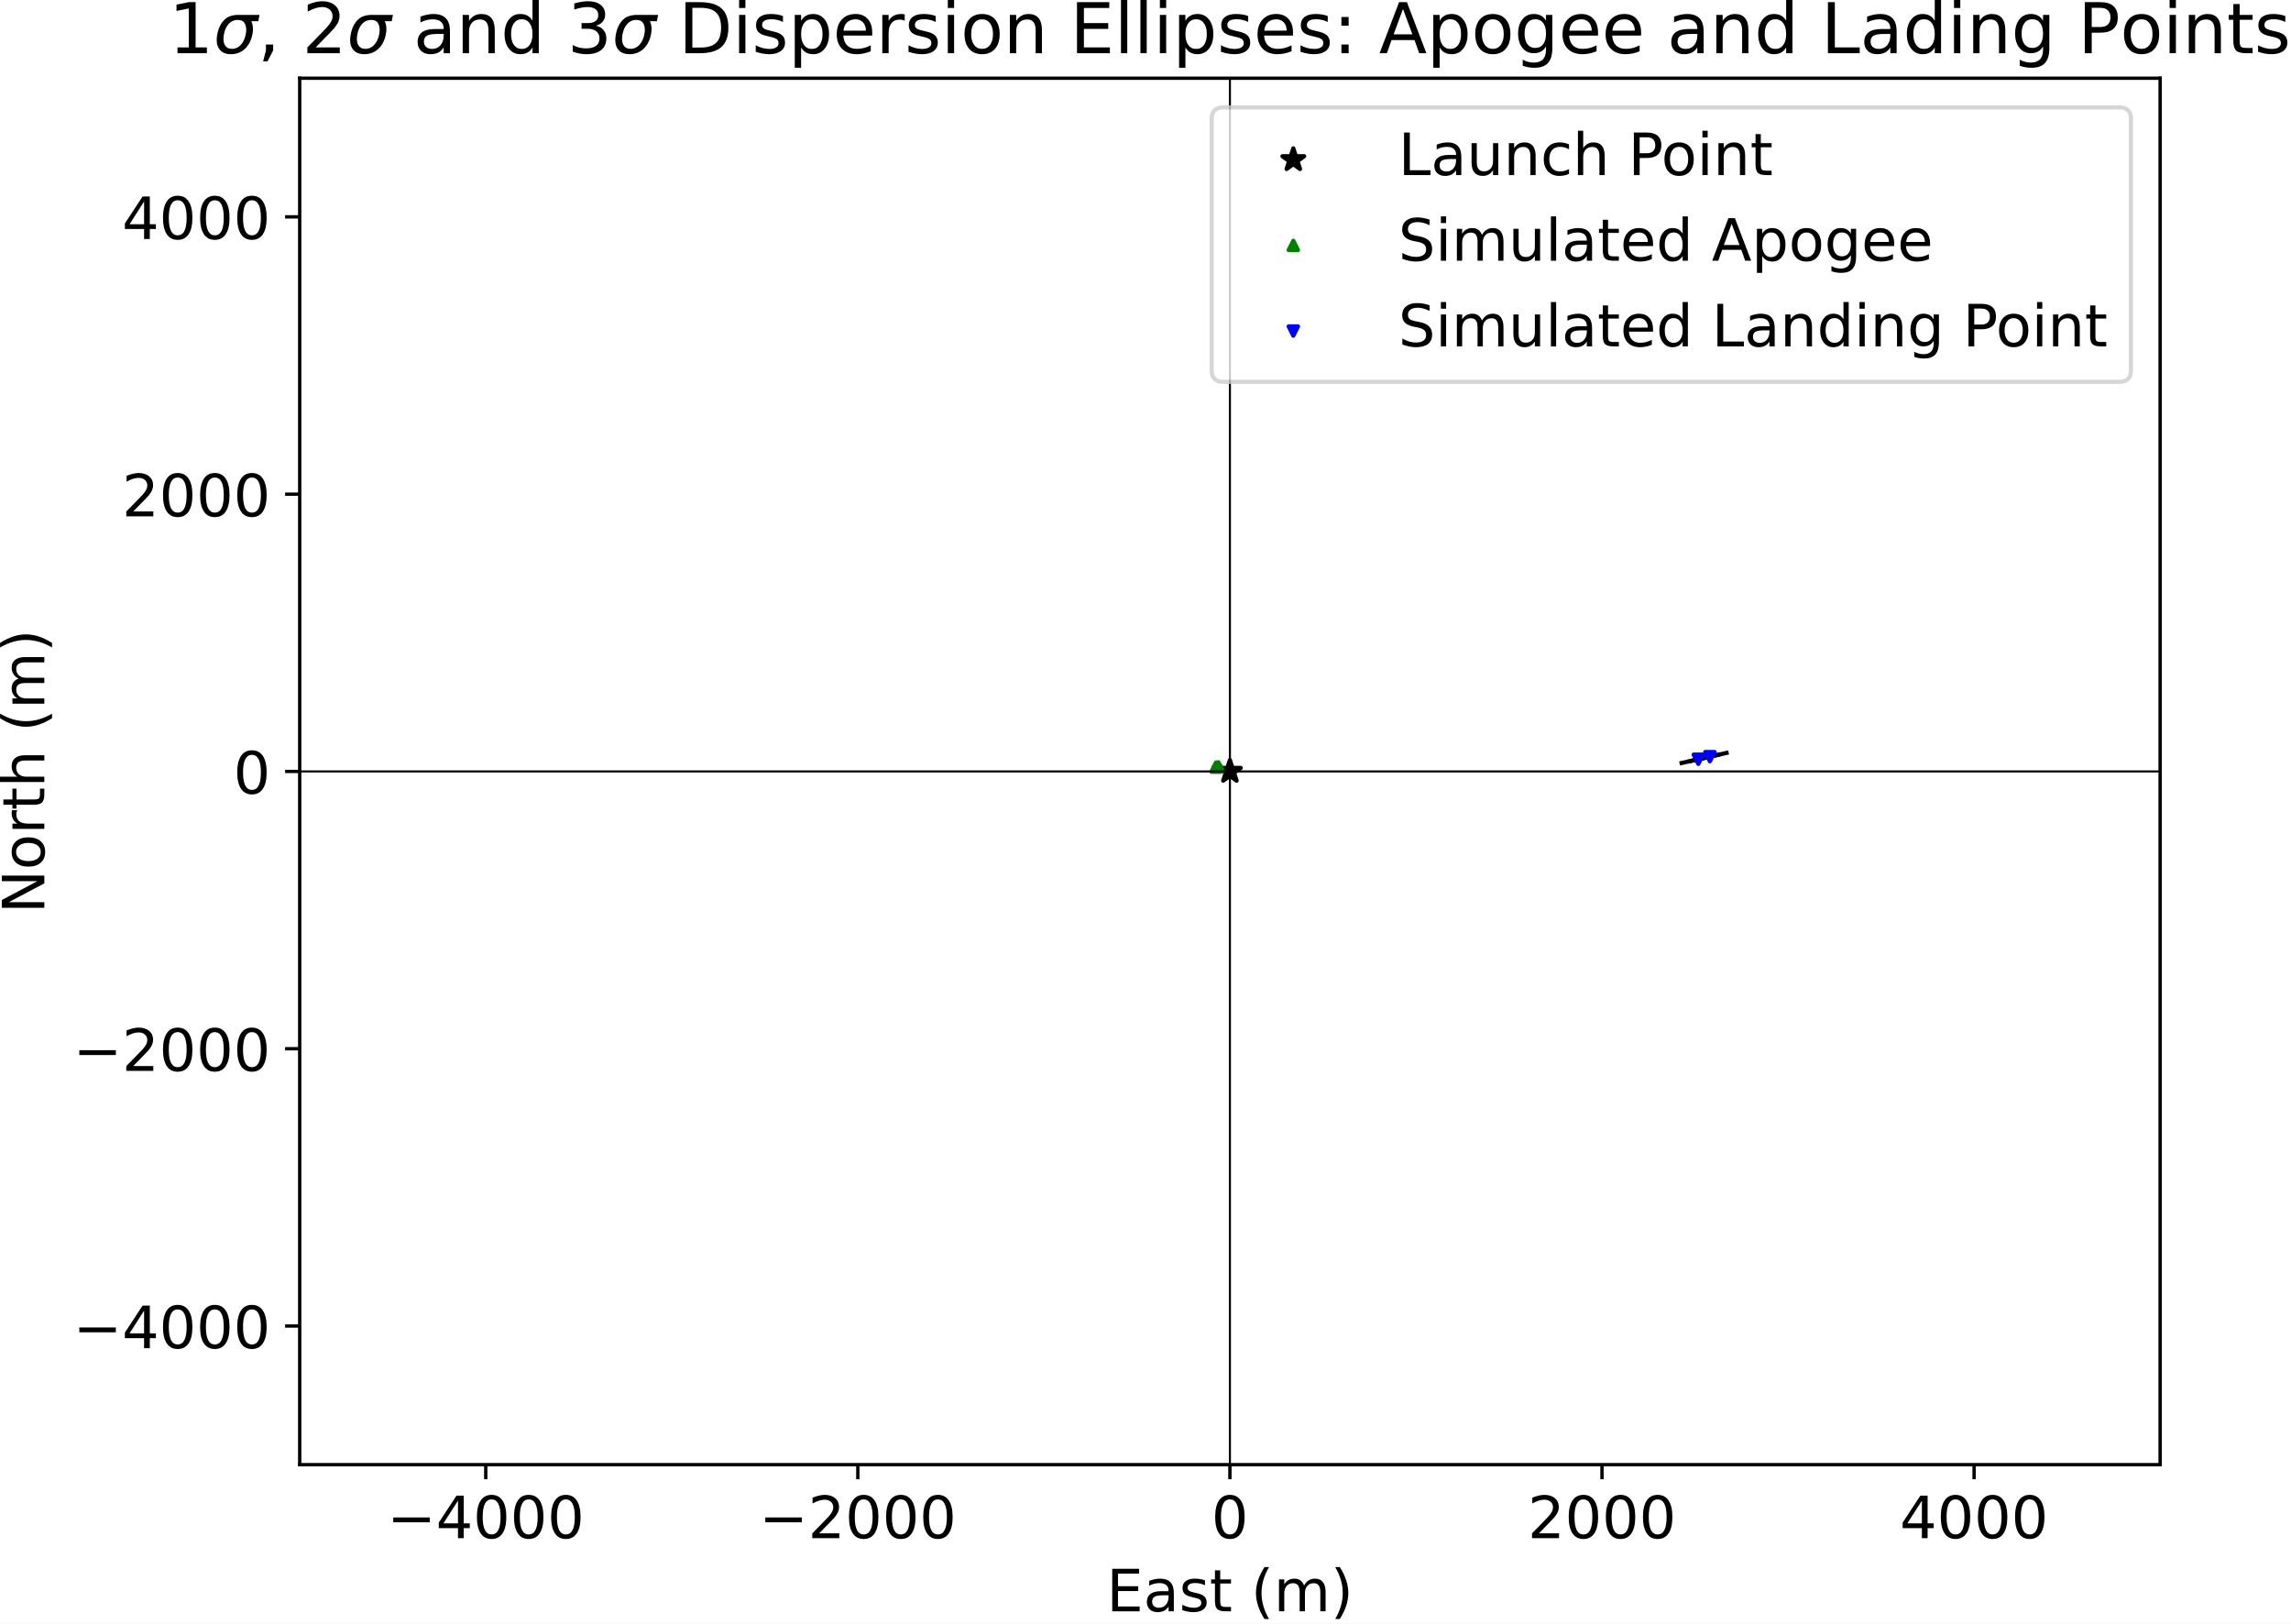
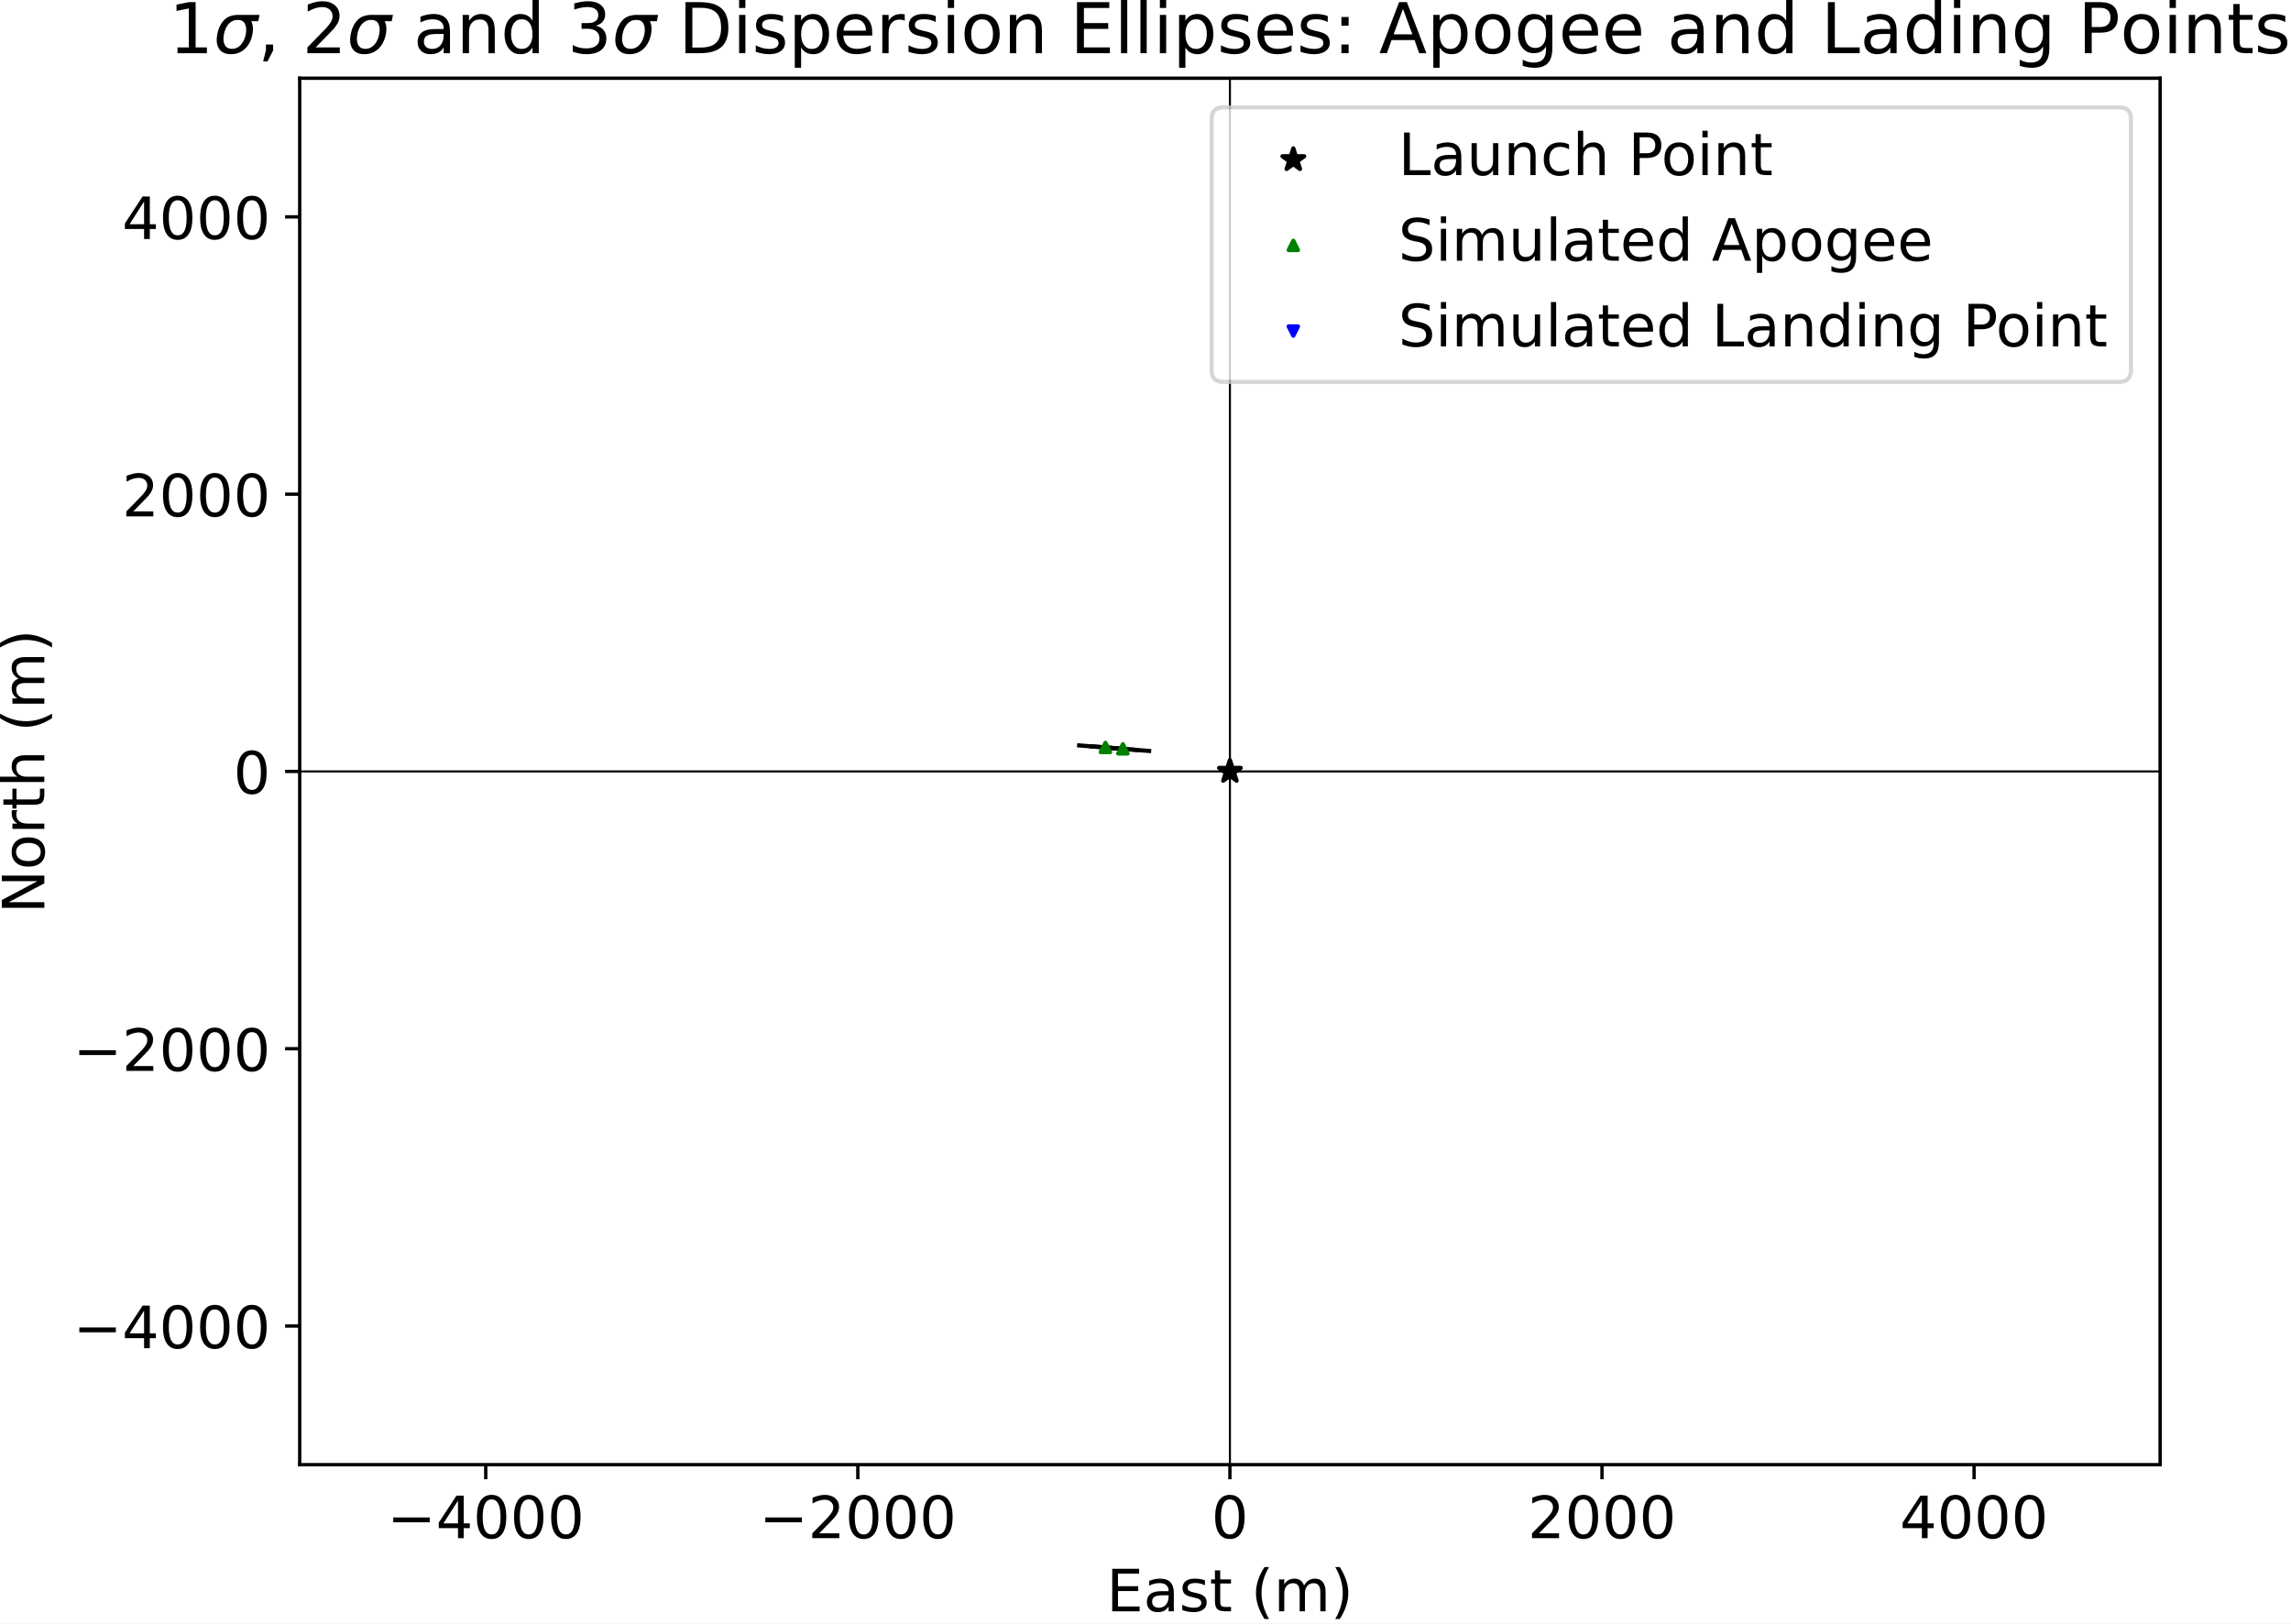
<svg xmlns="http://www.w3.org/2000/svg" xmlns:xlink="http://www.w3.org/1999/xlink" width="549.715pt" height="389.507pt" viewBox="0 0 549.715 389.507" version="1.1">
  <defs>
    <style type="text/css">*{stroke-linejoin: round; stroke-linecap: butt}</style>
  </defs>
  <g id="figure_1">
    <g id="patch_1">
      <path d="M 0 389.507  L 549.715 389.507  L 549.715 0  L 0 0  z " style="fill: #ffffff" />
    </g>
    <g id="axes_1">
      <g id="patch_2">
        <path d="M 71.911 351.408  L 518.311 351.408  L 518.311 18.768  L 71.911 18.768  z " style="fill: #ffffff" />
      </g>
      <g id="patch_3">
-         <path d="M 408.889 181.852  C 408.369 181.969 407.871 182.082 407.503 182.164  C 407.136 182.247 406.929 182.294 406.929 182.294  C 406.929 182.294 407.136 182.247 407.503 182.164  C 407.871 182.082 408.369 181.969 408.889 181.852  C 409.409 181.735 409.908 181.622 410.275 181.54  C 410.643 181.457 410.85 181.41 410.85 181.41  C 410.85 181.41 410.643 181.457 410.275 181.54  C 409.908 181.622 409.409 181.735 408.889 181.852  z " clip-path="url(#p4b43467d8d)" style="fill: #0000ff; fill-opacity: 0.2; stroke: #000000; stroke-linejoin: miter" />
+         <path d="M 800.606 -0.223  C 801.495 -0.998 802.349 -1.742 802.978 -2.29  C 803.607 -2.839 803.961 -3.147 803.961 -3.147  C 803.961 -3.147 803.607 -2.839 802.978 -2.29  C 802.349 -1.742 801.495 -0.998 800.606 -0.223  C 799.716 0.553 798.862 1.297 798.233 1.845  C 797.604 2.393 797.251 2.701 797.251 2.701  C 797.251 2.701 797.604 2.393 798.233 1.845  C 798.862 1.297 799.716 0.553 800.606 -0.223  z " clip-path="url(#pd223a9adf5)" style="fill: #0000ff; fill-opacity: 0.2; stroke: #000000; stroke-linejoin: miter" />
      </g>
      <g id="patch_4">
-         <path d="M 408.889 181.852  C 407.85 182.086 406.852 182.311 406.117 182.477  C 405.382 182.642 404.969 182.736 404.969 182.736  C 404.969 182.736 405.382 182.642 406.117 182.477  C 406.852 182.311 407.85 182.086 408.889 181.852  C 409.929 181.618 410.926 181.393 411.662 181.227  C 412.397 181.062 412.81 180.968 412.81 180.968  C 412.81 180.968 412.397 181.062 411.662 181.227  C 410.926 181.393 409.929 181.618 408.889 181.852  z " clip-path="url(#p4b43467d8d)" style="fill: #0000ff; fill-opacity: 0.2; stroke: #000000; stroke-linejoin: miter" />
+         <path d="M 800.606 -0.223  C 802.385 -1.774 804.092 -3.261 805.351 -4.358  C 806.609 -5.455 807.316 -6.071 807.316 -6.071  C 807.316 -6.071 806.609 -5.455 805.351 -4.358  C 804.092 -3.261 802.385 -1.774 800.606 -0.223  C 798.826 1.328 797.119 2.816 795.861 3.912  C 794.602 5.009 793.895 5.625 793.895 5.625  C 793.895 5.625 794.602 5.009 795.861 3.912  C 797.119 2.816 798.826 1.328 800.606 -0.223  z " clip-path="url(#pd223a9adf5)" style="fill: #0000ff; fill-opacity: 0.2; stroke: #000000; stroke-linejoin: miter" />
      </g>
      <g id="patch_5">
-         <path d="M 408.889 181.852  C 407.33 182.203 405.834 182.541 404.731 182.789  C 403.628 183.038 403.008 183.177 403.008 183.177  C 403.008 183.177 403.628 183.038 404.731 182.789  C 405.834 182.541 407.33 182.203 408.889 181.852  C 410.449 181.501 411.945 181.163 413.048 180.915  C 414.151 180.666 414.77 180.527 414.77 180.527  C 414.77 180.527 414.151 180.666 413.048 180.915  C 411.945 181.163 410.449 181.501 408.889 181.852  z " clip-path="url(#p4b43467d8d)" style="fill: #0000ff; fill-opacity: 0.2; stroke: #000000; stroke-linejoin: miter" />
+         <path d="M 800.606 -0.223  C 803.275 -2.549 805.835 -4.781 807.723 -6.426  C 809.611 -8.071 810.671 -8.995 810.671 -8.995  C 810.671 -8.995 809.611 -8.071 807.723 -6.426  C 805.835 -4.781 803.275 -2.549 800.606 -0.223  C 797.936 2.104 795.376 4.335 793.488 5.98  C 791.601 7.625 790.54 8.549 790.54 8.549  C 790.54 8.549 791.601 7.625 793.488 5.98  C 795.376 4.335 797.936 2.104 800.606 -0.223  z " clip-path="url(#pd223a9adf5)" style="fill: #0000ff; fill-opacity: 0.2; stroke: #000000; stroke-linejoin: miter" />
      </g>
      <g id="patch_6">
-         <path d="M 292.063 184.025  C 291.956 184.035 291.852 184.044 291.776 184.051  C 291.7 184.058 291.657 184.062 291.657 184.062  C 291.657 184.062 291.7 184.058 291.776 184.051  C 291.852 184.044 291.956 184.035 292.063 184.025  C 292.171 184.015 292.275 184.006 292.351 183.999  C 292.427 183.993 292.47 183.989 292.47 183.989  C 292.47 183.989 292.427 183.993 292.351 183.999  C 292.275 184.006 292.171 184.015 292.063 184.025  z " clip-path="url(#p4b43467d8d)" style="fill: #00ff00; fill-opacity: 0.2; stroke: #000000; stroke-linejoin: miter" />
+         <path d="M 267.336 179.505  C 266.55 179.443 265.796 179.383 265.241 179.339  C 264.685 179.295 264.373 179.27 264.373 179.27  C 264.373 179.27 264.685 179.295 265.241 179.339  C 265.796 179.383 266.55 179.443 267.336 179.505  C 268.121 179.567 268.875 179.627 269.431 179.671  C 269.986 179.714 270.298 179.739 270.298 179.739  C 270.298 179.739 269.986 179.714 269.431 179.671  C 268.875 179.627 268.121 179.567 267.336 179.505  z " clip-path="url(#pd223a9adf5)" style="fill: #00ff00; fill-opacity: 0.2; stroke: #000000; stroke-linejoin: miter" />
      </g>
      <g id="patch_7">
-         <path d="M 292.063 184.025  C 291.848 184.044 291.641 184.063 291.488 184.077  C 291.336 184.09 291.25 184.098 291.25 184.098  C 291.25 184.098 291.336 184.09 291.488 184.077  C 291.641 184.063 291.848 184.044 292.063 184.025  C 292.279 184.006 292.486 183.987 292.638 183.974  C 292.791 183.96 292.877 183.952 292.877 183.952  C 292.877 183.952 292.791 183.96 292.638 183.974  C 292.486 183.987 292.279 184.006 292.063 184.025  z " clip-path="url(#p4b43467d8d)" style="fill: #00ff00; fill-opacity: 0.2; stroke: #000000; stroke-linejoin: miter" />
+         <path d="M 267.336 179.505  C 265.764 179.38 264.257 179.261 263.146 179.173  C 262.035 179.085 261.41 179.036 261.41 179.036  C 261.41 179.036 262.035 179.085 263.146 179.173  C 264.257 179.261 265.764 179.38 267.336 179.505  C 268.907 179.629 270.414 179.748 271.526 179.836  C 272.637 179.924 273.261 179.974 273.261 179.974  C 273.261 179.974 272.637 179.924 271.526 179.836  C 270.414 179.748 268.907 179.629 267.336 179.505  z " clip-path="url(#pd223a9adf5)" style="fill: #00ff00; fill-opacity: 0.2; stroke: #000000; stroke-linejoin: miter" />
      </g>
      <g id="patch_8">
-         <path d="M 292.063 184.025  C 291.74 184.054 291.43 184.082 291.201 184.102  C 290.972 184.123 290.844 184.134 290.844 184.134  C 290.844 184.134 290.972 184.123 291.201 184.102  C 291.43 184.082 291.74 184.054 292.063 184.025  C 292.387 183.996 292.697 183.968 292.926 183.948  C 293.155 183.927 293.283 183.916 293.283 183.916  C 293.283 183.916 293.155 183.927 292.926 183.948  C 292.697 183.968 292.387 183.996 292.063 184.025  z " clip-path="url(#p4b43467d8d)" style="fill: #00ff00; fill-opacity: 0.2; stroke: #000000; stroke-linejoin: miter" />
+         <path d="M 267.336 179.505  C 264.979 179.318 262.718 179.139 261.051 179.008  C 259.384 178.876 258.448 178.802 258.448 178.802  C 258.448 178.802 259.384 178.876 261.051 179.008  C 262.718 179.139 264.979 179.318 267.336 179.505  C 269.693 179.691 271.954 179.87 273.62 180.002  C 275.287 180.134 276.224 180.208 276.224 180.208  C 276.224 180.208 275.287 180.134 273.62 180.002  C 271.954 179.87 269.693 179.691 267.336 179.505  z " clip-path="url(#pd223a9adf5)" style="fill: #00ff00; fill-opacity: 0.2; stroke: #000000; stroke-linejoin: miter" />
      </g>
      <g id="PathCollection_1">
        <defs>
-           <path id="m4b24a69310" d="M 0 -2.739  L -0.615 -0.846  L -2.605 -0.846  L -0.995 0.323  L -1.61 2.216  L -0 1.046  L 1.61 2.216  L 0.995 0.323  L 2.605 -0.846  L 0.615 -0.846  z " style="stroke: #000000" />
+           <path id="m1c1fce14c8" d="M 0 -2.739  L -0.615 -0.846  L -2.605 -0.846  L -0.995 0.323  L -1.61 2.216  L -0 1.046  L 1.61 2.216  L 0.995 0.323  L 2.605 -0.846  L 0.615 -0.846  z " style="stroke: #000000" />
        </defs>
-         <g clip-path="url(#p4b43467d8d)">
-           <use xlink:href="#m4b24a69310" x="295.111" y="185.088" style="stroke: #000000" />
+         <g clip-path="url(#pd223a9adf5)">
+           <use xlink:href="#m1c1fce14c8" x="295.111" y="185.088" style="stroke: #000000" />
        </g>
      </g>
      <g id="PathCollection_2">
        <defs>
-           <path id="me574de26d4" d="M 0 -1.118  L -1.118 1.118  L 1.118 1.118  z " style="stroke: #008000" />
+           <path id="m941ea05aae" d="M 0 -1.118  L -1.118 1.118  L 1.118 1.118  z " style="stroke: #008000" />
        </defs>
-         <g clip-path="url(#p4b43467d8d)">
-           <use xlink:href="#me574de26d4" x="292.351" y="183.999" style="fill: #008000; stroke: #008000" />
-           <use xlink:href="#me574de26d4" x="291.776" y="184.051" style="fill: #008000; stroke: #008000" />
+         <g clip-path="url(#pd223a9adf5)">
+           <use xlink:href="#m941ea05aae" x="269.431" y="179.671" style="fill: #008000; stroke: #008000" />
+           <use xlink:href="#m941ea05aae" x="265.241" y="179.339" style="fill: #008000; stroke: #008000" />
        </g>
      </g>
      <g id="PathCollection_3">
        <defs>
-           <path id="meced286f4f" d="M -0 1.118  L 1.118 -1.118  L -1.118 -1.118  z " style="stroke: #0000ff" />
+           <path id="m13ff2af2ba" d="M -0 1.118  L 1.118 -1.118  L -1.118 -1.118  z " style="stroke: #0000ff" />
        </defs>
-         <g clip-path="url(#p4b43467d8d)">
-           <use xlink:href="#meced286f4f" x="407.503" y="182.164" style="fill: #0000ff; stroke: #0000ff" />
-           <use xlink:href="#meced286f4f" x="410.275" y="181.54" style="fill: #0000ff; stroke: #0000ff" />
+         <g clip-path="url(#pd223a9adf5)">
+           <use xlink:href="#m13ff2af2ba" x="798.233" y="1.845" style="fill: #0000ff; stroke: #0000ff" />
+           <use xlink:href="#m13ff2af2ba" x="801.497" y="-1" style="fill: #0000ff; stroke: #0000ff" />
        </g>
      </g>
      <g id="matplotlib.axis_1">
        <g id="xtick_1">
          <g id="line2d_1">
            <defs>
-               <path id="mbe794d51c4" d="M 0 0  L 0 3.5  " style="stroke: #000000; stroke-width: 0.8" />
-             </defs>
-             <g>
-               <use xlink:href="#mbe794d51c4" x="116.551" y="351.408" style="stroke: #000000; stroke-width: 0.8" />
+               <path id="m5ad09552e5" d="M 0 0  L 0 3.5  " style="stroke: #000000; stroke-width: 0.8" />
+             </defs>
+             <g>
+               <use xlink:href="#m5ad09552e5" x="116.551" y="351.408" style="stroke: #000000; stroke-width: 0.8" />
            </g>
          </g>
          <g id="text_1">
            <g transform="translate(92.87016 369.0458) scale(0.14 -0.14)">
              <defs>
                <path id="DejaVuSans-2212" d="M 678 2272  L 4684 2272  L 4684 1741  L 678 1741  L 678 2272  z " transform="scale(0.015625)" />
                <path id="DejaVuSans-34" d="M 2419 4116  L 825 1625  L 2419 1625  L 2419 4116  z M 2253 4666  L 3047 4666  L 3047 1625  L 3713 1625  L 3713 1100  L 3047 1100  L 3047 0  L 2419 0  L 2419 1100  L 313 1100  L 313 1709  L 2253 4666  z " transform="scale(0.015625)" />
                <path id="DejaVuSans-30" d="M 2034 4250  Q 1547 4250 1301 3770  Q 1056 3291 1056 2328  Q 1056 1369 1301 889  Q 1547 409 2034 409  Q 2525 409 2770 889  Q 3016 1369 3016 2328  Q 3016 3291 2770 3770  Q 2525 4250 2034 4250  z M 2034 4750  Q 2819 4750 3233 4129  Q 3647 3509 3647 2328  Q 3647 1150 3233 529  Q 2819 -91 2034 -91  Q 1250 -91 836 529  Q 422 1150 422 2328  Q 422 3509 836 4129  Q 1250 4750 2034 4750  z " transform="scale(0.015625)" />
              </defs>
              <use xlink:href="#DejaVuSans-2212" />
              <use xlink:href="#DejaVuSans-34" x="83.789" />
              <use xlink:href="#DejaVuSans-30" x="147.412" />
              <use xlink:href="#DejaVuSans-30" x="211.035" />
              <use xlink:href="#DejaVuSans-30" x="274.658" />
            </g>
          </g>
        </g>
        <g id="xtick_2">
          <g id="line2d_2">
            <g>
-               <use xlink:href="#mbe794d51c4" x="205.831" y="351.408" style="stroke: #000000; stroke-width: 0.8" />
+               <use xlink:href="#m5ad09552e5" x="205.831" y="351.408" style="stroke: #000000; stroke-width: 0.8" />
            </g>
          </g>
          <g id="text_2">
            <g transform="translate(182.1502 369.0458) scale(0.14 -0.14)">
              <defs>
                <path id="DejaVuSans-32" d="M 1228 531  L 3431 531  L 3431 0  L 469 0  L 469 531  Q 828 903 1448 1529  Q 2069 2156 2228 2338  Q 2531 2678 2651 2914  Q 2772 3150 2772 3378  Q 2772 3750 2511 3984  Q 2250 4219 1831 4219  Q 1534 4219 1204 4116  Q 875 4013 500 3803  L 500 4441  Q 881 4594 1212 4672  Q 1544 4750 1819 4750  Q 2544 4750 2975 4387  Q 3406 4025 3406 3419  Q 3406 3131 3298 2873  Q 3191 2616 2906 2266  Q 2828 2175 2409 1742  Q 1991 1309 1228 531  z " transform="scale(0.015625)" />
              </defs>
              <use xlink:href="#DejaVuSans-2212" />
              <use xlink:href="#DejaVuSans-32" x="83.789" />
              <use xlink:href="#DejaVuSans-30" x="147.412" />
              <use xlink:href="#DejaVuSans-30" x="211.035" />
              <use xlink:href="#DejaVuSans-30" x="274.658" />
            </g>
          </g>
        </g>
        <g id="xtick_3">
          <g id="line2d_3">
            <g>
-               <use xlink:href="#mbe794d51c4" x="295.111" y="351.408" style="stroke: #000000; stroke-width: 0.8" />
+               <use xlink:href="#m5ad09552e5" x="295.111" y="351.408" style="stroke: #000000; stroke-width: 0.8" />
            </g>
          </g>
          <g id="text_3">
            <g transform="translate(290.6572 369.0458) scale(0.14 -0.14)">
              <use xlink:href="#DejaVuSans-30" />
            </g>
          </g>
        </g>
        <g id="xtick_4">
          <g id="line2d_4">
            <g>
-               <use xlink:href="#mbe794d51c4" x="384.391" y="351.408" style="stroke: #000000; stroke-width: 0.8" />
+               <use xlink:href="#m5ad09552e5" x="384.391" y="351.408" style="stroke: #000000; stroke-width: 0.8" />
            </g>
          </g>
          <g id="text_4">
            <g transform="translate(366.5759 369.0458) scale(0.14 -0.14)">
              <use xlink:href="#DejaVuSans-32" />
              <use xlink:href="#DejaVuSans-30" x="63.623" />
              <use xlink:href="#DejaVuSans-30" x="127.246" />
              <use xlink:href="#DejaVuSans-30" x="190.869" />
            </g>
          </g>
        </g>
        <g id="xtick_5">
          <g id="line2d_5">
            <g>
-               <use xlink:href="#mbe794d51c4" x="473.671" y="351.408" style="stroke: #000000; stroke-width: 0.8" />
+               <use xlink:href="#m5ad09552e5" x="473.671" y="351.408" style="stroke: #000000; stroke-width: 0.8" />
            </g>
          </g>
          <g id="text_5">
            <g transform="translate(455.8559 369.0458) scale(0.14 -0.14)">
              <use xlink:href="#DejaVuSans-34" />
              <use xlink:href="#DejaVuSans-30" x="63.623" />
              <use xlink:href="#DejaVuSans-30" x="127.246" />
              <use xlink:href="#DejaVuSans-30" x="190.869" />
            </g>
          </g>
        </g>
        <g id="text_6">
          <g transform="translate(265.502 386.5952) scale(0.14 -0.14)">
            <defs>
              <path id="DejaVuSans-45" d="M 628 4666  L 3578 4666  L 3578 4134  L 1259 4134  L 1259 2753  L 3481 2753  L 3481 2222  L 1259 2222  L 1259 531  L 3634 531  L 3634 0  L 628 0  L 628 4666  z " transform="scale(0.015625)" />
              <path id="DejaVuSans-61" d="M 2194 1759  Q 1497 1759 1228 1600  Q 959 1441 959 1056  Q 959 750 1161 570  Q 1363 391 1709 391  Q 2188 391 2477 730  Q 2766 1069 2766 1631  L 2766 1759  L 2194 1759  z M 3341 1997  L 3341 0  L 2766 0  L 2766 531  Q 2569 213 2275 61  Q 1981 -91 1556 -91  Q 1019 -91 701 211  Q 384 513 384 1019  Q 384 1609 779 1909  Q 1175 2209 1959 2209  L 2766 2209  L 2766 2266  Q 2766 2663 2505 2880  Q 2244 3097 1772 3097  Q 1472 3097 1187 3025  Q 903 2953 641 2809  L 641 3341  Q 956 3463 1253 3523  Q 1550 3584 1831 3584  Q 2591 3584 2966 3190  Q 3341 2797 3341 1997  z " transform="scale(0.015625)" />
              <path id="DejaVuSans-73" d="M 2834 3397  L 2834 2853  Q 2591 2978 2328 3040  Q 2066 3103 1784 3103  Q 1356 3103 1142 2972  Q 928 2841 928 2578  Q 928 2378 1081 2264  Q 1234 2150 1697 2047  L 1894 2003  Q 2506 1872 2764 1633  Q 3022 1394 3022 966  Q 3022 478 2636 193  Q 2250 -91 1575 -91  Q 1294 -91 989 -36  Q 684 19 347 128  L 347 722  Q 666 556 975 473  Q 1284 391 1588 391  Q 1994 391 2212 530  Q 2431 669 2431 922  Q 2431 1156 2273 1281  Q 2116 1406 1581 1522  L 1381 1569  Q 847 1681 609 1914  Q 372 2147 372 2553  Q 372 3047 722 3315  Q 1072 3584 1716 3584  Q 2034 3584 2315 3537  Q 2597 3491 2834 3397  z " transform="scale(0.015625)" />
              <path id="DejaVuSans-74" d="M 1172 4494  L 1172 3500  L 2356 3500  L 2356 3053  L 1172 3053  L 1172 1153  Q 1172 725 1289 603  Q 1406 481 1766 481  L 2356 481  L 2356 0  L 1766 0  Q 1100 0 847 248  Q 594 497 594 1153  L 594 3053  L 172 3053  L 172 3500  L 594 3500  L 594 4494  L 1172 4494  z " transform="scale(0.015625)" />
              <path id="DejaVuSans-20" transform="scale(0.015625)" />
              <path id="DejaVuSans-28" d="M 1984 4856  Q 1566 4138 1362 3434  Q 1159 2731 1159 2009  Q 1159 1288 1364 580  Q 1569 -128 1984 -844  L 1484 -844  Q 1016 -109 783 600  Q 550 1309 550 2009  Q 550 2706 781 3412  Q 1013 4119 1484 4856  L 1984 4856  z " transform="scale(0.015625)" />
              <path id="DejaVuSans-6d" d="M 3328 2828  Q 3544 3216 3844 3400  Q 4144 3584 4550 3584  Q 5097 3584 5394 3201  Q 5691 2819 5691 2113  L 5691 0  L 5113 0  L 5113 2094  Q 5113 2597 4934 2840  Q 4756 3084 4391 3084  Q 3944 3084 3684 2787  Q 3425 2491 3425 1978  L 3425 0  L 2847 0  L 2847 2094  Q 2847 2600 2669 2842  Q 2491 3084 2119 3084  Q 1678 3084 1418 2786  Q 1159 2488 1159 1978  L 1159 0  L 581 0  L 581 3500  L 1159 3500  L 1159 2956  Q 1356 3278 1631 3431  Q 1906 3584 2284 3584  Q 2666 3584 2933 3390  Q 3200 3197 3328 2828  z " transform="scale(0.015625)" />
              <path id="DejaVuSans-29" d="M 513 4856  L 1013 4856  Q 1481 4119 1714 3412  Q 1947 2706 1947 2009  Q 1947 1309 1714 600  Q 1481 -109 1013 -844  L 513 -844  Q 928 -128 1133 580  Q 1338 1288 1338 2009  Q 1338 2731 1133 3434  Q 928 4138 513 4856  z " transform="scale(0.015625)" />
            </defs>
            <use xlink:href="#DejaVuSans-45" />
            <use xlink:href="#DejaVuSans-61" x="63.184" />
            <use xlink:href="#DejaVuSans-73" x="124.463" />
            <use xlink:href="#DejaVuSans-74" x="176.562" />
            <use xlink:href="#DejaVuSans-20" x="215.771" />
            <use xlink:href="#DejaVuSans-28" x="247.559" />
            <use xlink:href="#DejaVuSans-6d" x="286.572" />
            <use xlink:href="#DejaVuSans-29" x="383.984" />
          </g>
        </g>
      </g>
      <g id="matplotlib.axis_2">
        <g id="ytick_1">
          <g id="line2d_6">
            <defs>
-               <path id="m769c404c17" d="M 0 0  L -3.5 0  " style="stroke: #000000; stroke-width: 0.8" />
-             </defs>
-             <g>
-               <use xlink:href="#m769c404c17" x="71.911" y="318.144" style="stroke: #000000; stroke-width: 0.8" />
+               <path id="m9784ba6043" d="M 0 0  L -3.5 0  " style="stroke: #000000; stroke-width: 0.8" />
+             </defs>
+             <g>
+               <use xlink:href="#m9784ba6043" x="71.911" y="318.144" style="stroke: #000000; stroke-width: 0.8" />
            </g>
          </g>
          <g id="text_7">
            <g transform="translate(17.54938 323.4629) scale(0.14 -0.14)">
              <use xlink:href="#DejaVuSans-2212" />
              <use xlink:href="#DejaVuSans-34" x="83.789" />
              <use xlink:href="#DejaVuSans-30" x="147.412" />
              <use xlink:href="#DejaVuSans-30" x="211.035" />
              <use xlink:href="#DejaVuSans-30" x="274.658" />
            </g>
          </g>
        </g>
        <g id="ytick_2">
          <g id="line2d_7">
            <g>
-               <use xlink:href="#m769c404c17" x="71.911" y="251.616" style="stroke: #000000; stroke-width: 0.8" />
+               <use xlink:href="#m9784ba6043" x="71.911" y="251.616" style="stroke: #000000; stroke-width: 0.8" />
            </g>
          </g>
          <g id="text_8">
            <g transform="translate(17.54938 256.9349) scale(0.14 -0.14)">
              <use xlink:href="#DejaVuSans-2212" />
              <use xlink:href="#DejaVuSans-32" x="83.789" />
              <use xlink:href="#DejaVuSans-30" x="147.412" />
              <use xlink:href="#DejaVuSans-30" x="211.035" />
              <use xlink:href="#DejaVuSans-30" x="274.658" />
            </g>
          </g>
        </g>
        <g id="ytick_3">
          <g id="line2d_8">
            <g>
-               <use xlink:href="#m769c404c17" x="71.911" y="185.088" style="stroke: #000000; stroke-width: 0.8" />
+               <use xlink:href="#m9784ba6043" x="71.911" y="185.088" style="stroke: #000000; stroke-width: 0.8" />
            </g>
          </g>
          <g id="text_9">
            <g transform="translate(56.00344 190.4069) scale(0.14 -0.14)">
              <use xlink:href="#DejaVuSans-30" />
            </g>
          </g>
        </g>
        <g id="ytick_4">
          <g id="line2d_9">
            <g>
-               <use xlink:href="#m769c404c17" x="71.911" y="118.56" style="stroke: #000000; stroke-width: 0.8" />
+               <use xlink:href="#m9784ba6043" x="71.911" y="118.56" style="stroke: #000000; stroke-width: 0.8" />
            </g>
          </g>
          <g id="text_10">
            <g transform="translate(29.28094 123.8789) scale(0.14 -0.14)">
              <use xlink:href="#DejaVuSans-32" />
              <use xlink:href="#DejaVuSans-30" x="63.623" />
              <use xlink:href="#DejaVuSans-30" x="127.246" />
              <use xlink:href="#DejaVuSans-30" x="190.869" />
            </g>
          </g>
        </g>
        <g id="ytick_5">
          <g id="line2d_10">
            <g>
-               <use xlink:href="#m769c404c17" x="71.911" y="52.032" style="stroke: #000000; stroke-width: 0.8" />
+               <use xlink:href="#m9784ba6043" x="71.911" y="52.032" style="stroke: #000000; stroke-width: 0.8" />
            </g>
          </g>
          <g id="text_11">
            <g transform="translate(29.28094 57.35091) scale(0.14 -0.14)">
              <use xlink:href="#DejaVuSans-34" />
              <use xlink:href="#DejaVuSans-30" x="63.623" />
              <use xlink:href="#DejaVuSans-30" x="127.246" />
              <use xlink:href="#DejaVuSans-30" x="190.869" />
            </g>
          </g>
        </g>
        <g id="text_12">
          <g transform="translate(10.63781 219.1714) rotate(-90) scale(0.14 -0.14)">
            <defs>
              <path id="DejaVuSans-4e" d="M 628 4666  L 1478 4666  L 3547 763  L 3547 4666  L 4159 4666  L 4159 0  L 3309 0  L 1241 3903  L 1241 0  L 628 0  L 628 4666  z " transform="scale(0.015625)" />
              <path id="DejaVuSans-6f" d="M 1959 3097  Q 1497 3097 1228 2736  Q 959 2375 959 1747  Q 959 1119 1226 758  Q 1494 397 1959 397  Q 2419 397 2687 759  Q 2956 1122 2956 1747  Q 2956 2369 2687 2733  Q 2419 3097 1959 3097  z M 1959 3584  Q 2709 3584 3137 3096  Q 3566 2609 3566 1747  Q 3566 888 3137 398  Q 2709 -91 1959 -91  Q 1206 -91 779 398  Q 353 888 353 1747  Q 353 2609 779 3096  Q 1206 3584 1959 3584  z " transform="scale(0.015625)" />
              <path id="DejaVuSans-72" d="M 2631 2963  Q 2534 3019 2420 3045  Q 2306 3072 2169 3072  Q 1681 3072 1420 2755  Q 1159 2438 1159 1844  L 1159 0  L 581 0  L 581 3500  L 1159 3500  L 1159 2956  Q 1341 3275 1631 3429  Q 1922 3584 2338 3584  Q 2397 3584 2469 3576  Q 2541 3569 2628 3553  L 2631 2963  z " transform="scale(0.015625)" />
              <path id="DejaVuSans-68" d="M 3513 2113  L 3513 0  L 2938 0  L 2938 2094  Q 2938 2591 2744 2837  Q 2550 3084 2163 3084  Q 1697 3084 1428 2787  Q 1159 2491 1159 1978  L 1159 0  L 581 0  L 581 4863  L 1159 4863  L 1159 2956  Q 1366 3272 1645 3428  Q 1925 3584 2291 3584  Q 2894 3584 3203 3211  Q 3513 2838 3513 2113  z " transform="scale(0.015625)" />
            </defs>
            <use xlink:href="#DejaVuSans-4e" />
            <use xlink:href="#DejaVuSans-6f" x="74.805" />
            <use xlink:href="#DejaVuSans-72" x="135.986" />
            <use xlink:href="#DejaVuSans-74" x="177.1" />
            <use xlink:href="#DejaVuSans-68" x="216.309" />
            <use xlink:href="#DejaVuSans-20" x="279.688" />
            <use xlink:href="#DejaVuSans-28" x="311.475" />
            <use xlink:href="#DejaVuSans-6d" x="350.488" />
            <use xlink:href="#DejaVuSans-29" x="447.9" />
          </g>
        </g>
      </g>
      <g id="line2d_11">
-         <path d="M 71.911 185.088  L 518.311 185.088  " clip-path="url(#p4b43467d8d)" style="fill: none; stroke: #000000; stroke-width: 0.5; stroke-linecap: square" />
+         <path d="M 71.911 185.088  L 518.311 185.088  " clip-path="url(#pd223a9adf5)" style="fill: none; stroke: #000000; stroke-width: 0.5; stroke-linecap: square" />
      </g>
      <g id="line2d_12">
-         <path d="M 295.111 351.408  L 295.111 18.768  " clip-path="url(#p4b43467d8d)" style="fill: none; stroke: #000000; stroke-width: 0.5; stroke-linecap: square" />
+         <path d="M 295.111 351.408  L 295.111 18.768  " clip-path="url(#pd223a9adf5)" style="fill: none; stroke: #000000; stroke-width: 0.5; stroke-linecap: square" />
      </g>
      <g id="patch_9">
        <path d="M 71.911 351.408  L 71.911 18.768  " style="fill: none; stroke: #000000; stroke-width: 0.8; stroke-linejoin: miter; stroke-linecap: square" />
      </g>
      <g id="patch_10">
        <path d="M 518.311 351.408  L 518.311 18.768  " style="fill: none; stroke: #000000; stroke-width: 0.8; stroke-linejoin: miter; stroke-linecap: square" />
      </g>
      <g id="patch_11">
        <path d="M 71.911 351.408  L 518.311 351.408  " style="fill: none; stroke: #000000; stroke-width: 0.8; stroke-linejoin: miter; stroke-linecap: square" />
      </g>
      <g id="patch_12">
        <path d="M 71.911 18.768  L 518.311 18.768  " style="fill: none; stroke: #000000; stroke-width: 0.8; stroke-linejoin: miter; stroke-linecap: square" />
      </g>
      <g id="text_13">
        <g transform="translate(40.50694 12.768) scale(0.168 -0.168)">
          <defs>
            <path id="DejaVuSans-31" d="M 794 531  L 1825 531  L 1825 4091  L 703 3866  L 703 4441  L 1819 4666  L 2450 4666  L 2450 531  L 3481 531  L 3481 0  L 794 0  L 794 531  z " transform="scale(0.015625)" />
            <path id="DejaVuSans-Oblique-3c3" d="M 2219 3044  Q 1744 3044 1422 2700  Q 1081 2341 969 1747  Q 844 1119 1044 756  Q 1241 397 1706 397  Q 2166 397 2503 759  Q 2844 1122 2966 1747  Q 3075 2319 2881 2700  Q 2700 3044 2219 3044  z M 2309 3503  L 4219 3500  L 4106 2925  L 3463 2925  Q 3706 2438 3575 1747  Q 3406 888 2884 400  Q 2359 -91 1609 -91  Q 856 -91 525 400  Q 194 888 363 1747  Q 528 2609 1050 3097  Q 1484 3503 2309 3503  z " transform="scale(0.015625)" />
            <path id="DejaVuSans-2c" d="M 750 794  L 1409 794  L 1409 256  L 897 -744  L 494 -744  L 750 256  L 750 794  z " transform="scale(0.015625)" />
            <path id="DejaVuSans-6e" d="M 3513 2113  L 3513 0  L 2938 0  L 2938 2094  Q 2938 2591 2744 2837  Q 2550 3084 2163 3084  Q 1697 3084 1428 2787  Q 1159 2491 1159 1978  L 1159 0  L 581 0  L 581 3500  L 1159 3500  L 1159 2956  Q 1366 3272 1645 3428  Q 1925 3584 2291 3584  Q 2894 3584 3203 3211  Q 3513 2838 3513 2113  z " transform="scale(0.015625)" />
            <path id="DejaVuSans-64" d="M 2906 2969  L 2906 4863  L 3481 4863  L 3481 0  L 2906 0  L 2906 525  Q 2725 213 2448 61  Q 2172 -91 1784 -91  Q 1150 -91 751 415  Q 353 922 353 1747  Q 353 2572 751 3078  Q 1150 3584 1784 3584  Q 2172 3584 2448 3432  Q 2725 3281 2906 2969  z M 947 1747  Q 947 1113 1208 752  Q 1469 391 1925 391  Q 2381 391 2643 752  Q 2906 1113 2906 1747  Q 2906 2381 2643 2742  Q 2381 3103 1925 3103  Q 1469 3103 1208 2742  Q 947 2381 947 1747  z " transform="scale(0.015625)" />
            <path id="DejaVuSans-33" d="M 2597 2516  Q 3050 2419 3304 2112  Q 3559 1806 3559 1356  Q 3559 666 3084 287  Q 2609 -91 1734 -91  Q 1441 -91 1130 -33  Q 819 25 488 141  L 488 750  Q 750 597 1062 519  Q 1375 441 1716 441  Q 2309 441 2620 675  Q 2931 909 2931 1356  Q 2931 1769 2642 2001  Q 2353 2234 1838 2234  L 1294 2234  L 1294 2753  L 1863 2753  Q 2328 2753 2575 2939  Q 2822 3125 2822 3475  Q 2822 3834 2567 4026  Q 2313 4219 1838 4219  Q 1578 4219 1281 4162  Q 984 4106 628 3988  L 628 4550  Q 988 4650 1302 4700  Q 1616 4750 1894 4750  Q 2613 4750 3031 4423  Q 3450 4097 3450 3541  Q 3450 3153 3228 2886  Q 3006 2619 2597 2516  z " transform="scale(0.015625)" />
            <path id="DejaVuSans-44" d="M 1259 4147  L 1259 519  L 2022 519  Q 2988 519 3436 956  Q 3884 1394 3884 2338  Q 3884 3275 3436 3711  Q 2988 4147 2022 4147  L 1259 4147  z M 628 4666  L 1925 4666  Q 3281 4666 3915 4102  Q 4550 3538 4550 2338  Q 4550 1131 3912 565  Q 3275 0 1925 0  L 628 0  L 628 4666  z " transform="scale(0.015625)" />
            <path id="DejaVuSans-69" d="M 603 3500  L 1178 3500  L 1178 0  L 603 0  L 603 3500  z M 603 4863  L 1178 4863  L 1178 4134  L 603 4134  L 603 4863  z " transform="scale(0.015625)" />
            <path id="DejaVuSans-70" d="M 1159 525  L 1159 -1331  L 581 -1331  L 581 3500  L 1159 3500  L 1159 2969  Q 1341 3281 1617 3432  Q 1894 3584 2278 3584  Q 2916 3584 3314 3078  Q 3713 2572 3713 1747  Q 3713 922 3314 415  Q 2916 -91 2278 -91  Q 1894 -91 1617 61  Q 1341 213 1159 525  z M 3116 1747  Q 3116 2381 2855 2742  Q 2594 3103 2138 3103  Q 1681 3103 1420 2742  Q 1159 2381 1159 1747  Q 1159 1113 1420 752  Q 1681 391 2138 391  Q 2594 391 2855 752  Q 3116 1113 3116 1747  z " transform="scale(0.015625)" />
            <path id="DejaVuSans-65" d="M 3597 1894  L 3597 1613  L 953 1613  Q 991 1019 1311 708  Q 1631 397 2203 397  Q 2534 397 2845 478  Q 3156 559 3463 722  L 3463 178  Q 3153 47 2828 -22  Q 2503 -91 2169 -91  Q 1331 -91 842 396  Q 353 884 353 1716  Q 353 2575 817 3079  Q 1281 3584 2069 3584  Q 2775 3584 3186 3129  Q 3597 2675 3597 1894  z M 3022 2063  Q 3016 2534 2758 2815  Q 2500 3097 2075 3097  Q 1594 3097 1305 2825  Q 1016 2553 972 2059  L 3022 2063  z " transform="scale(0.015625)" />
            <path id="DejaVuSans-6c" d="M 603 4863  L 1178 4863  L 1178 0  L 603 0  L 603 4863  z " transform="scale(0.015625)" />
            <path id="DejaVuSans-3a" d="M 750 794  L 1409 794  L 1409 0  L 750 0  L 750 794  z M 750 3309  L 1409 3309  L 1409 2516  L 750 2516  L 750 3309  z " transform="scale(0.015625)" />
            <path id="DejaVuSans-41" d="M 2188 4044  L 1331 1722  L 3047 1722  L 2188 4044  z M 1831 4666  L 2547 4666  L 4325 0  L 3669 0  L 3244 1197  L 1141 1197  L 716 0  L 50 0  L 1831 4666  z " transform="scale(0.015625)" />
            <path id="DejaVuSans-67" d="M 2906 1791  Q 2906 2416 2648 2759  Q 2391 3103 1925 3103  Q 1463 3103 1205 2759  Q 947 2416 947 1791  Q 947 1169 1205 825  Q 1463 481 1925 481  Q 2391 481 2648 825  Q 2906 1169 2906 1791  z M 3481 434  Q 3481 -459 3084 -895  Q 2688 -1331 1869 -1331  Q 1566 -1331 1297 -1286  Q 1028 -1241 775 -1147  L 775 -588  Q 1028 -725 1275 -790  Q 1522 -856 1778 -856  Q 2344 -856 2625 -561  Q 2906 -266 2906 331  L 2906 616  Q 2728 306 2450 153  Q 2172 0 1784 0  Q 1141 0 747 490  Q 353 981 353 1791  Q 353 2603 747 3093  Q 1141 3584 1784 3584  Q 2172 3584 2450 3431  Q 2728 3278 2906 2969  L 2906 3500  L 3481 3500  L 3481 434  z " transform="scale(0.015625)" />
            <path id="DejaVuSans-4c" d="M 628 4666  L 1259 4666  L 1259 531  L 3531 531  L 3531 0  L 628 0  L 628 4666  z " transform="scale(0.015625)" />
            <path id="DejaVuSans-50" d="M 1259 4147  L 1259 2394  L 2053 2394  Q 2494 2394 2734 2622  Q 2975 2850 2975 3272  Q 2975 3691 2734 3919  Q 2494 4147 2053 4147  L 1259 4147  z M 628 4666  L 2053 4666  Q 2838 4666 3239 4311  Q 3641 3956 3641 3272  Q 3641 2581 3239 2228  Q 2838 1875 2053 1875  L 1259 1875  L 1259 0  L 628 0  L 628 4666  z " transform="scale(0.015625)" />
          </defs>
          <use xlink:href="#DejaVuSans-31" transform="translate(0 0.015625)" />
          <use xlink:href="#DejaVuSans-Oblique-3c3" transform="translate(63.62305 0.015625)" />
          <use xlink:href="#DejaVuSans-2c" transform="translate(127.002 0.015625)" />
          <use xlink:href="#DejaVuSans-20" transform="translate(158.7891 0.015625)" />
          <use xlink:href="#DejaVuSans-32" transform="translate(190.5762 0.015625)" />
          <use xlink:href="#DejaVuSans-Oblique-3c3" transform="translate(254.1992 0.015625)" />
          <use xlink:href="#DejaVuSans-20" transform="translate(317.5781 0.015625)" />
          <use xlink:href="#DejaVuSans-61" transform="translate(349.3652 0.015625)" />
          <use xlink:href="#DejaVuSans-6e" transform="translate(410.6445 0.015625)" />
          <use xlink:href="#DejaVuSans-64" transform="translate(474.0234 0.015625)" />
          <use xlink:href="#DejaVuSans-20" transform="translate(537.5 0.015625)" />
          <use xlink:href="#DejaVuSans-33" transform="translate(569.2871 0.015625)" />
          <use xlink:href="#DejaVuSans-Oblique-3c3" transform="translate(632.9102 0.015625)" />
          <use xlink:href="#DejaVuSans-20" transform="translate(696.2891 0.015625)" />
          <use xlink:href="#DejaVuSans-44" transform="translate(728.0762 0.015625)" />
          <use xlink:href="#DejaVuSans-69" transform="translate(805.0781 0.015625)" />
          <use xlink:href="#DejaVuSans-73" transform="translate(832.8613 0.015625)" />
          <use xlink:href="#DejaVuSans-70" transform="translate(884.9609 0.015625)" />
          <use xlink:href="#DejaVuSans-65" transform="translate(948.4375 0.015625)" />
          <use xlink:href="#DejaVuSans-72" transform="translate(1009.961 0.015625)" />
          <use xlink:href="#DejaVuSans-73" transform="translate(1051.074 0.015625)" />
          <use xlink:href="#DejaVuSans-69" transform="translate(1103.174 0.015625)" />
          <use xlink:href="#DejaVuSans-6f" transform="translate(1130.957 0.015625)" />
          <use xlink:href="#DejaVuSans-6e" transform="translate(1192.139 0.015625)" />
          <use xlink:href="#DejaVuSans-20" transform="translate(1255.518 0.015625)" />
          <use xlink:href="#DejaVuSans-45" transform="translate(1287.305 0.015625)" />
          <use xlink:href="#DejaVuSans-6c" transform="translate(1350.488 0.015625)" />
          <use xlink:href="#DejaVuSans-6c" transform="translate(1378.271 0.015625)" />
          <use xlink:href="#DejaVuSans-69" transform="translate(1406.055 0.015625)" />
          <use xlink:href="#DejaVuSans-70" transform="translate(1433.838 0.015625)" />
          <use xlink:href="#DejaVuSans-73" transform="translate(1497.314 0.015625)" />
          <use xlink:href="#DejaVuSans-65" transform="translate(1549.414 0.015625)" />
          <use xlink:href="#DejaVuSans-73" transform="translate(1610.938 0.015625)" />
          <use xlink:href="#DejaVuSans-3a" transform="translate(1663.037 0.015625)" />
          <use xlink:href="#DejaVuSans-20" transform="translate(1696.729 0.015625)" />
          <use xlink:href="#DejaVuSans-41" transform="translate(1728.516 0.015625)" />
          <use xlink:href="#DejaVuSans-70" transform="translate(1796.924 0.015625)" />
          <use xlink:href="#DejaVuSans-6f" transform="translate(1860.4 0.015625)" />
          <use xlink:href="#DejaVuSans-67" transform="translate(1921.582 0.015625)" />
          <use xlink:href="#DejaVuSans-65" transform="translate(1985.059 0.015625)" />
          <use xlink:href="#DejaVuSans-65" transform="translate(2046.582 0.015625)" />
          <use xlink:href="#DejaVuSans-20" transform="translate(2108.105 0.015625)" />
          <use xlink:href="#DejaVuSans-61" transform="translate(2139.893 0.015625)" />
          <use xlink:href="#DejaVuSans-6e" transform="translate(2201.172 0.015625)" />
          <use xlink:href="#DejaVuSans-64" transform="translate(2264.551 0.015625)" />
          <use xlink:href="#DejaVuSans-20" transform="translate(2328.027 0.015625)" />
          <use xlink:href="#DejaVuSans-4c" transform="translate(2359.814 0.015625)" />
          <use xlink:href="#DejaVuSans-61" transform="translate(2415.527 0.015625)" />
          <use xlink:href="#DejaVuSans-64" transform="translate(2476.807 0.015625)" />
          <use xlink:href="#DejaVuSans-69" transform="translate(2540.283 0.015625)" />
          <use xlink:href="#DejaVuSans-6e" transform="translate(2568.066 0.015625)" />
          <use xlink:href="#DejaVuSans-67" transform="translate(2631.445 0.015625)" />
          <use xlink:href="#DejaVuSans-20" transform="translate(2694.922 0.015625)" />
          <use xlink:href="#DejaVuSans-50" transform="translate(2726.709 0.015625)" />
          <use xlink:href="#DejaVuSans-6f" transform="translate(2787.012 0.015625)" />
          <use xlink:href="#DejaVuSans-69" transform="translate(2848.193 0.015625)" />
          <use xlink:href="#DejaVuSans-6e" transform="translate(2875.977 0.015625)" />
          <use xlink:href="#DejaVuSans-74" transform="translate(2939.355 0.015625)" />
          <use xlink:href="#DejaVuSans-73" transform="translate(2978.564 0.015625)" />
        </g>
      </g>
      <g id="legend_1">
        <g id="patch_13">
          <path d="M 293.526 91.616  L 508.511 91.616  Q 511.311 91.616 511.311 88.816  L 511.311 28.568  Q 511.311 25.768 508.511 25.768  L 293.526 25.768  Q 290.726 25.768 290.726 28.568  L 290.726 88.816  Q 290.726 91.616 293.526 91.616  z " style="fill: #ffffff; opacity: 0.8; stroke: #cccccc; stroke-linejoin: miter" />
        </g>
        <g id="PathCollection_4">
          <g>
-             <use xlink:href="#m4b24a69310" x="310.326" y="38.331" style="stroke: #000000" />
+             <use xlink:href="#m1c1fce14c8" x="310.326" y="38.331" style="stroke: #000000" />
          </g>
        </g>
        <g id="text_14">
          <g transform="translate(335.5256 42.00581) scale(0.14 -0.14)">
            <defs>
              <path id="DejaVuSans-75" d="M 544 1381  L 544 3500  L 1119 3500  L 1119 1403  Q 1119 906 1312 657  Q 1506 409 1894 409  Q 2359 409 2629 706  Q 2900 1003 2900 1516  L 2900 3500  L 3475 3500  L 3475 0  L 2900 0  L 2900 538  Q 2691 219 2414 64  Q 2138 -91 1772 -91  Q 1169 -91 856 284  Q 544 659 544 1381  z M 1991 3584  L 1991 3584  z " transform="scale(0.015625)" />
              <path id="DejaVuSans-63" d="M 3122 3366  L 3122 2828  Q 2878 2963 2633 3030  Q 2388 3097 2138 3097  Q 1578 3097 1268 2742  Q 959 2388 959 1747  Q 959 1106 1268 751  Q 1578 397 2138 397  Q 2388 397 2633 464  Q 2878 531 3122 666  L 3122 134  Q 2881 22 2623 -34  Q 2366 -91 2075 -91  Q 1284 -91 818 406  Q 353 903 353 1747  Q 353 2603 823 3093  Q 1294 3584 2113 3584  Q 2378 3584 2631 3529  Q 2884 3475 3122 3366  z " transform="scale(0.015625)" />
            </defs>
            <use xlink:href="#DejaVuSans-4c" />
            <use xlink:href="#DejaVuSans-61" x="55.713" />
            <use xlink:href="#DejaVuSans-75" x="116.992" />
            <use xlink:href="#DejaVuSans-6e" x="180.371" />
            <use xlink:href="#DejaVuSans-63" x="243.75" />
            <use xlink:href="#DejaVuSans-68" x="298.73" />
            <use xlink:href="#DejaVuSans-20" x="362.109" />
            <use xlink:href="#DejaVuSans-50" x="393.896" />
            <use xlink:href="#DejaVuSans-6f" x="450.574" />
            <use xlink:href="#DejaVuSans-69" x="511.756" />
            <use xlink:href="#DejaVuSans-6e" x="539.539" />
            <use xlink:href="#DejaVuSans-74" x="602.918" />
          </g>
        </g>
        <g id="PathCollection_5">
          <g>
-             <use xlink:href="#me574de26d4" x="310.326" y="58.88" style="fill: #008000; stroke: #008000" />
+             <use xlink:href="#m941ea05aae" x="310.326" y="58.88" style="fill: #008000; stroke: #008000" />
          </g>
        </g>
        <g id="text_15">
          <g transform="translate(335.5256 62.55519) scale(0.14 -0.14)">
            <defs>
              <path id="DejaVuSans-53" d="M 3425 4513  L 3425 3897  Q 3066 4069 2747 4153  Q 2428 4238 2131 4238  Q 1616 4238 1336 4038  Q 1056 3838 1056 3469  Q 1056 3159 1242 3001  Q 1428 2844 1947 2747  L 2328 2669  Q 3034 2534 3370 2195  Q 3706 1856 3706 1288  Q 3706 609 3251 259  Q 2797 -91 1919 -91  Q 1588 -91 1214 -16  Q 841 59 441 206  L 441 856  Q 825 641 1194 531  Q 1563 422 1919 422  Q 2459 422 2753 634  Q 3047 847 3047 1241  Q 3047 1584 2836 1778  Q 2625 1972 2144 2069  L 1759 2144  Q 1053 2284 737 2584  Q 422 2884 422 3419  Q 422 4038 858 4394  Q 1294 4750 2059 4750  Q 2388 4750 2728 4690  Q 3069 4631 3425 4513  z " transform="scale(0.015625)" />
            </defs>
            <use xlink:href="#DejaVuSans-53" />
            <use xlink:href="#DejaVuSans-69" x="63.477" />
            <use xlink:href="#DejaVuSans-6d" x="91.26" />
            <use xlink:href="#DejaVuSans-75" x="188.672" />
            <use xlink:href="#DejaVuSans-6c" x="252.051" />
            <use xlink:href="#DejaVuSans-61" x="279.834" />
            <use xlink:href="#DejaVuSans-74" x="341.113" />
            <use xlink:href="#DejaVuSans-65" x="380.322" />
            <use xlink:href="#DejaVuSans-64" x="441.846" />
            <use xlink:href="#DejaVuSans-20" x="505.322" />
            <use xlink:href="#DejaVuSans-41" x="537.109" />
            <use xlink:href="#DejaVuSans-70" x="605.518" />
            <use xlink:href="#DejaVuSans-6f" x="668.994" />
            <use xlink:href="#DejaVuSans-67" x="730.176" />
            <use xlink:href="#DejaVuSans-65" x="793.652" />
            <use xlink:href="#DejaVuSans-65" x="855.176" />
          </g>
        </g>
        <g id="PathCollection_6">
          <g>
-             <use xlink:href="#meced286f4f" x="310.326" y="79.43" style="fill: #0000ff; stroke: #0000ff" />
+             <use xlink:href="#m13ff2af2ba" x="310.326" y="79.43" style="fill: #0000ff; stroke: #0000ff" />
          </g>
        </g>
        <g id="text_16">
          <g transform="translate(335.5256 83.10456) scale(0.14 -0.14)">
            <use xlink:href="#DejaVuSans-53" />
            <use xlink:href="#DejaVuSans-69" x="63.477" />
            <use xlink:href="#DejaVuSans-6d" x="91.26" />
            <use xlink:href="#DejaVuSans-75" x="188.672" />
            <use xlink:href="#DejaVuSans-6c" x="252.051" />
            <use xlink:href="#DejaVuSans-61" x="279.834" />
            <use xlink:href="#DejaVuSans-74" x="341.113" />
            <use xlink:href="#DejaVuSans-65" x="380.322" />
            <use xlink:href="#DejaVuSans-64" x="441.846" />
            <use xlink:href="#DejaVuSans-20" x="505.322" />
            <use xlink:href="#DejaVuSans-4c" x="537.109" />
            <use xlink:href="#DejaVuSans-61" x="592.822" />
            <use xlink:href="#DejaVuSans-6e" x="654.102" />
            <use xlink:href="#DejaVuSans-64" x="717.48" />
            <use xlink:href="#DejaVuSans-69" x="780.957" />
            <use xlink:href="#DejaVuSans-6e" x="808.74" />
            <use xlink:href="#DejaVuSans-67" x="872.119" />
            <use xlink:href="#DejaVuSans-20" x="935.596" />
            <use xlink:href="#DejaVuSans-50" x="967.383" />
            <use xlink:href="#DejaVuSans-6f" x="1024.061" />
            <use xlink:href="#DejaVuSans-69" x="1085.242" />
            <use xlink:href="#DejaVuSans-6e" x="1113.025" />
            <use xlink:href="#DejaVuSans-74" x="1176.404" />
          </g>
        </g>
      </g>
    </g>
  </g>
  <defs>
-     <clipPath id="p4b43467d8d">
+     <clipPath id="pd223a9adf5">
      <rect x="71.911" y="18.768" width="446.4" height="332.64" />
    </clipPath>
  </defs>
</svg>
